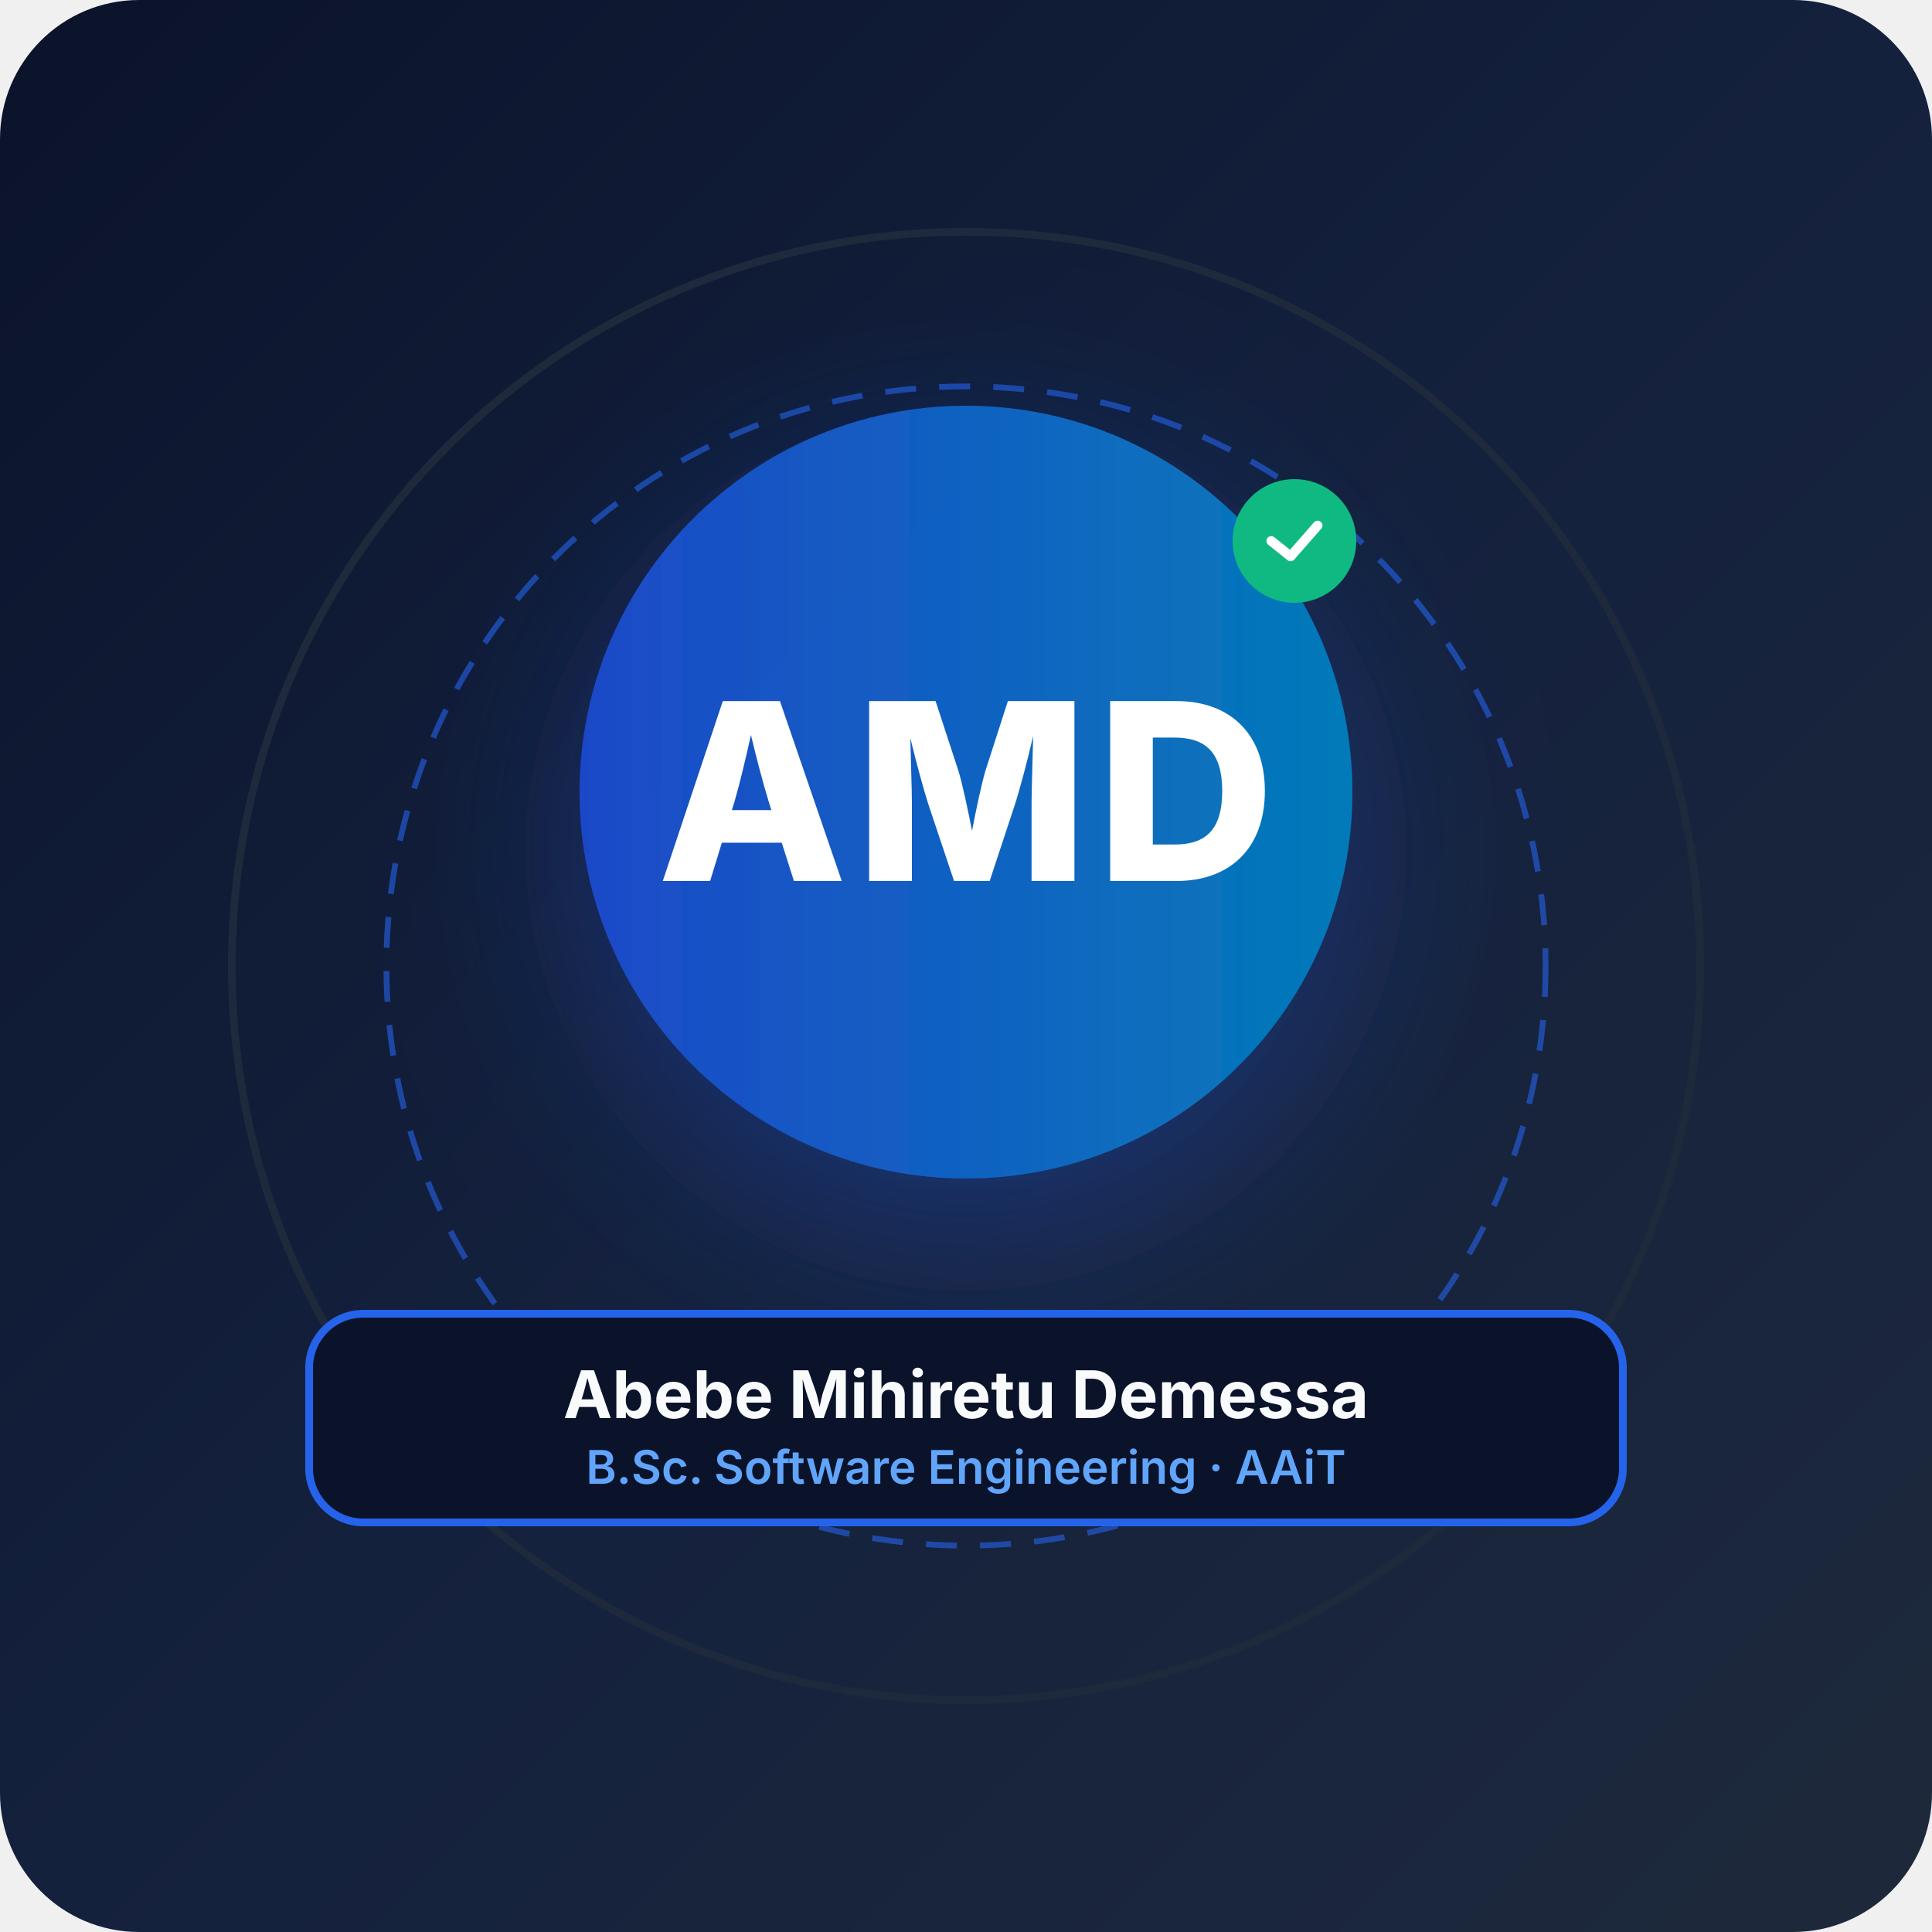
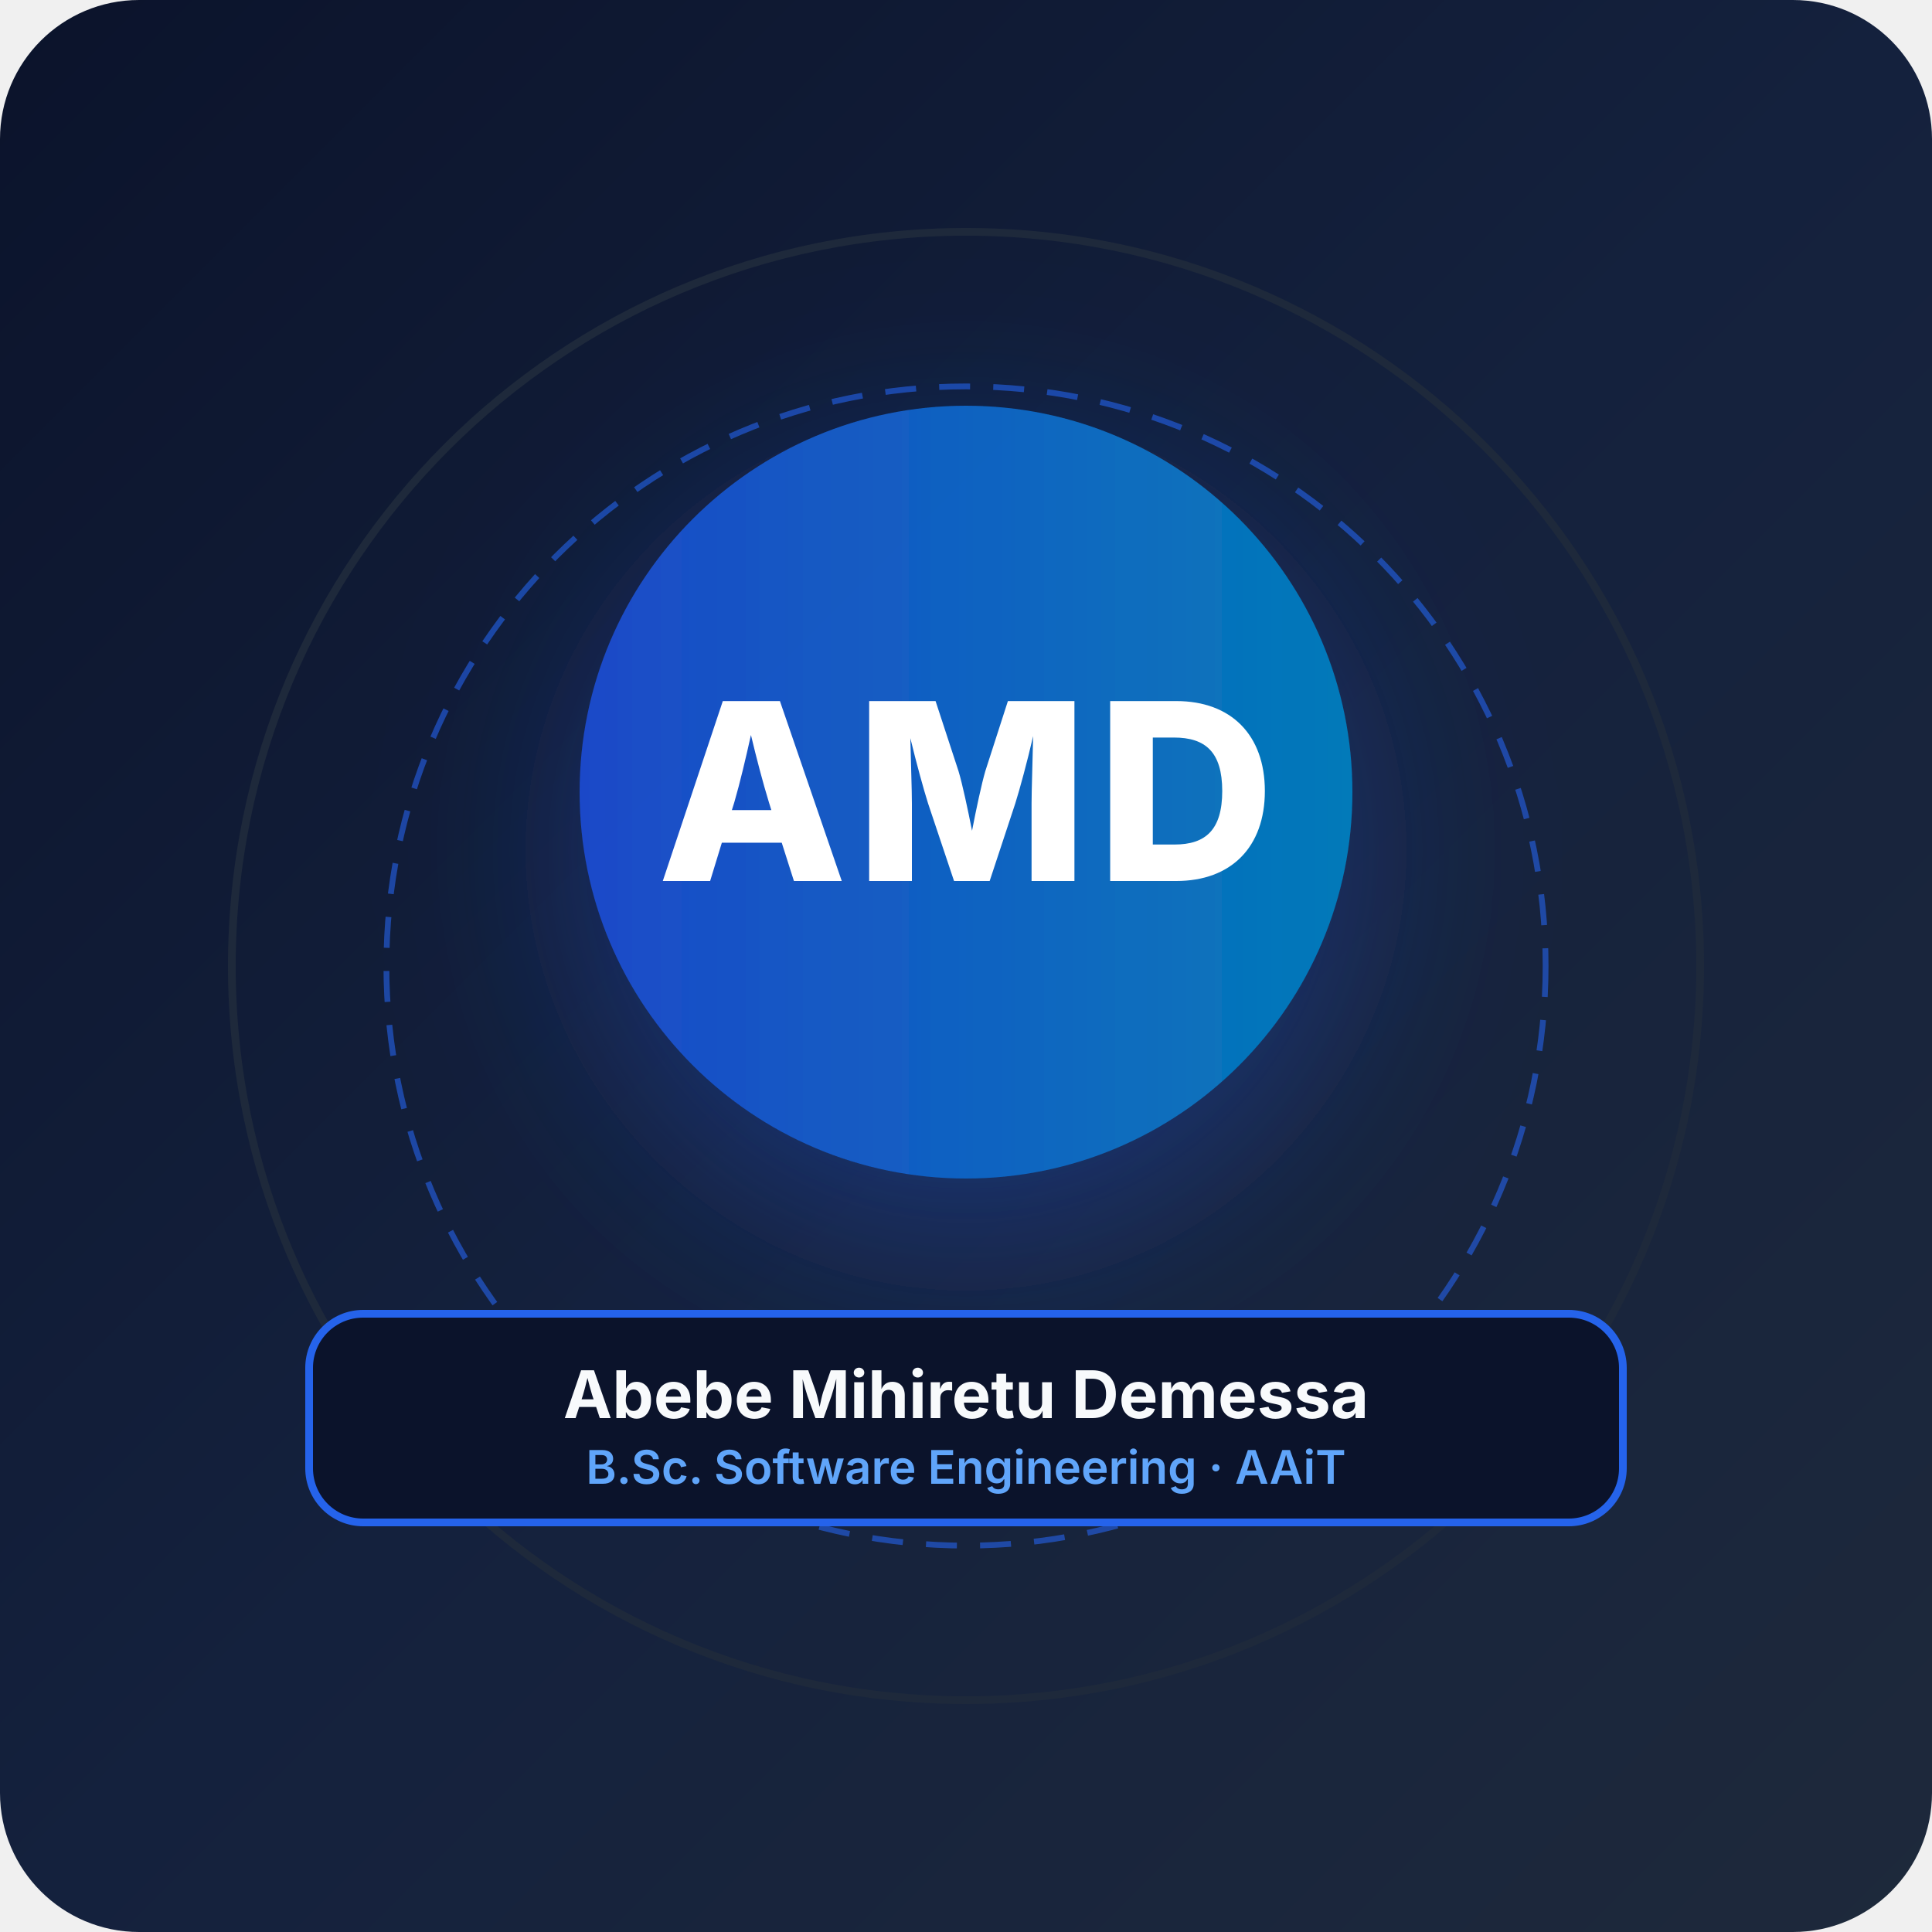
<svg xmlns="http://www.w3.org/2000/svg" viewBox="0 0 500 500" width="500" height="500">
  <defs>
    <linearGradient id="pGrad" x1="0%" y1="0%" x2="100%" y2="100%">
      <stop offset="0%" stop-color="#0b132b" />
      <stop offset="50%" stop-color="#14213d" />
      <stop offset="100%" stop-color="#1e293b" />
    </linearGradient>
    <linearGradient id="electricGrad" x1="0%" y1="0%" x2="100%" y2="100%">
      <stop offset="0%" stop-color="#2563eb" />
      <stop offset="100%" stop-color="#38bdf8" />
    </linearGradient>
    <linearGradient id="circleGrad" x1="0%" y1="0%" x2="100%" y2="0%">
      <stop offset="0%" stop-color="#1d4ed8" />
      <stop offset="100%" stop-color="#0284c7" />
    </linearGradient>
  </defs>
  <rect width="500" height="500" rx="36" fill="url(#pGrad)" />
  <circle cx="250" cy="250" r="190" fill="none" stroke="#1e293b" stroke-width="2" />
  <circle cx="250" cy="250" r="150" fill="none" stroke="#2563eb" stroke-width="1.5" stroke-dasharray="8 6" opacity="0.6" />
  <circle cx="250" cy="205" r="100" fill="url(#circleGrad)" opacity="0.9" filter="drop-shadow(0 15px 25px rgba(37,99,235,0.35))" />
  <text x="250" y="228" fill="#ffffff" font-family="'Inter', system-ui, sans-serif" font-weight="800" font-size="64" text-anchor="middle" letter-spacing="2">AMD</text>
  <rect x="80" y="340" width="340" height="54" rx="14" fill="#0b132b" stroke="#2563eb" stroke-width="2" />
  <text x="250" y="367" fill="#f8fafc" font-family="'Inter', system-ui, sans-serif" font-size="17" font-weight="700" text-anchor="middle">Abebe Mihiretu Demessa</text>
  <text x="250" y="384" fill="#60a5fa" font-family="'Inter', system-ui, sans-serif" font-size="12" font-weight="600" text-anchor="middle">B.Sc. Software Engineering · AAiT</text>
-   <g transform="translate(320, 125)">
-     <circle cx="15" cy="15" r="16" fill="#10b981" />
-     <path d="M9 15 L14 19 L21 11" fill="none" stroke="#ffffff" stroke-width="2.5" stroke-linecap="round" stroke-linejoin="round" />
-   </g>
</svg>
